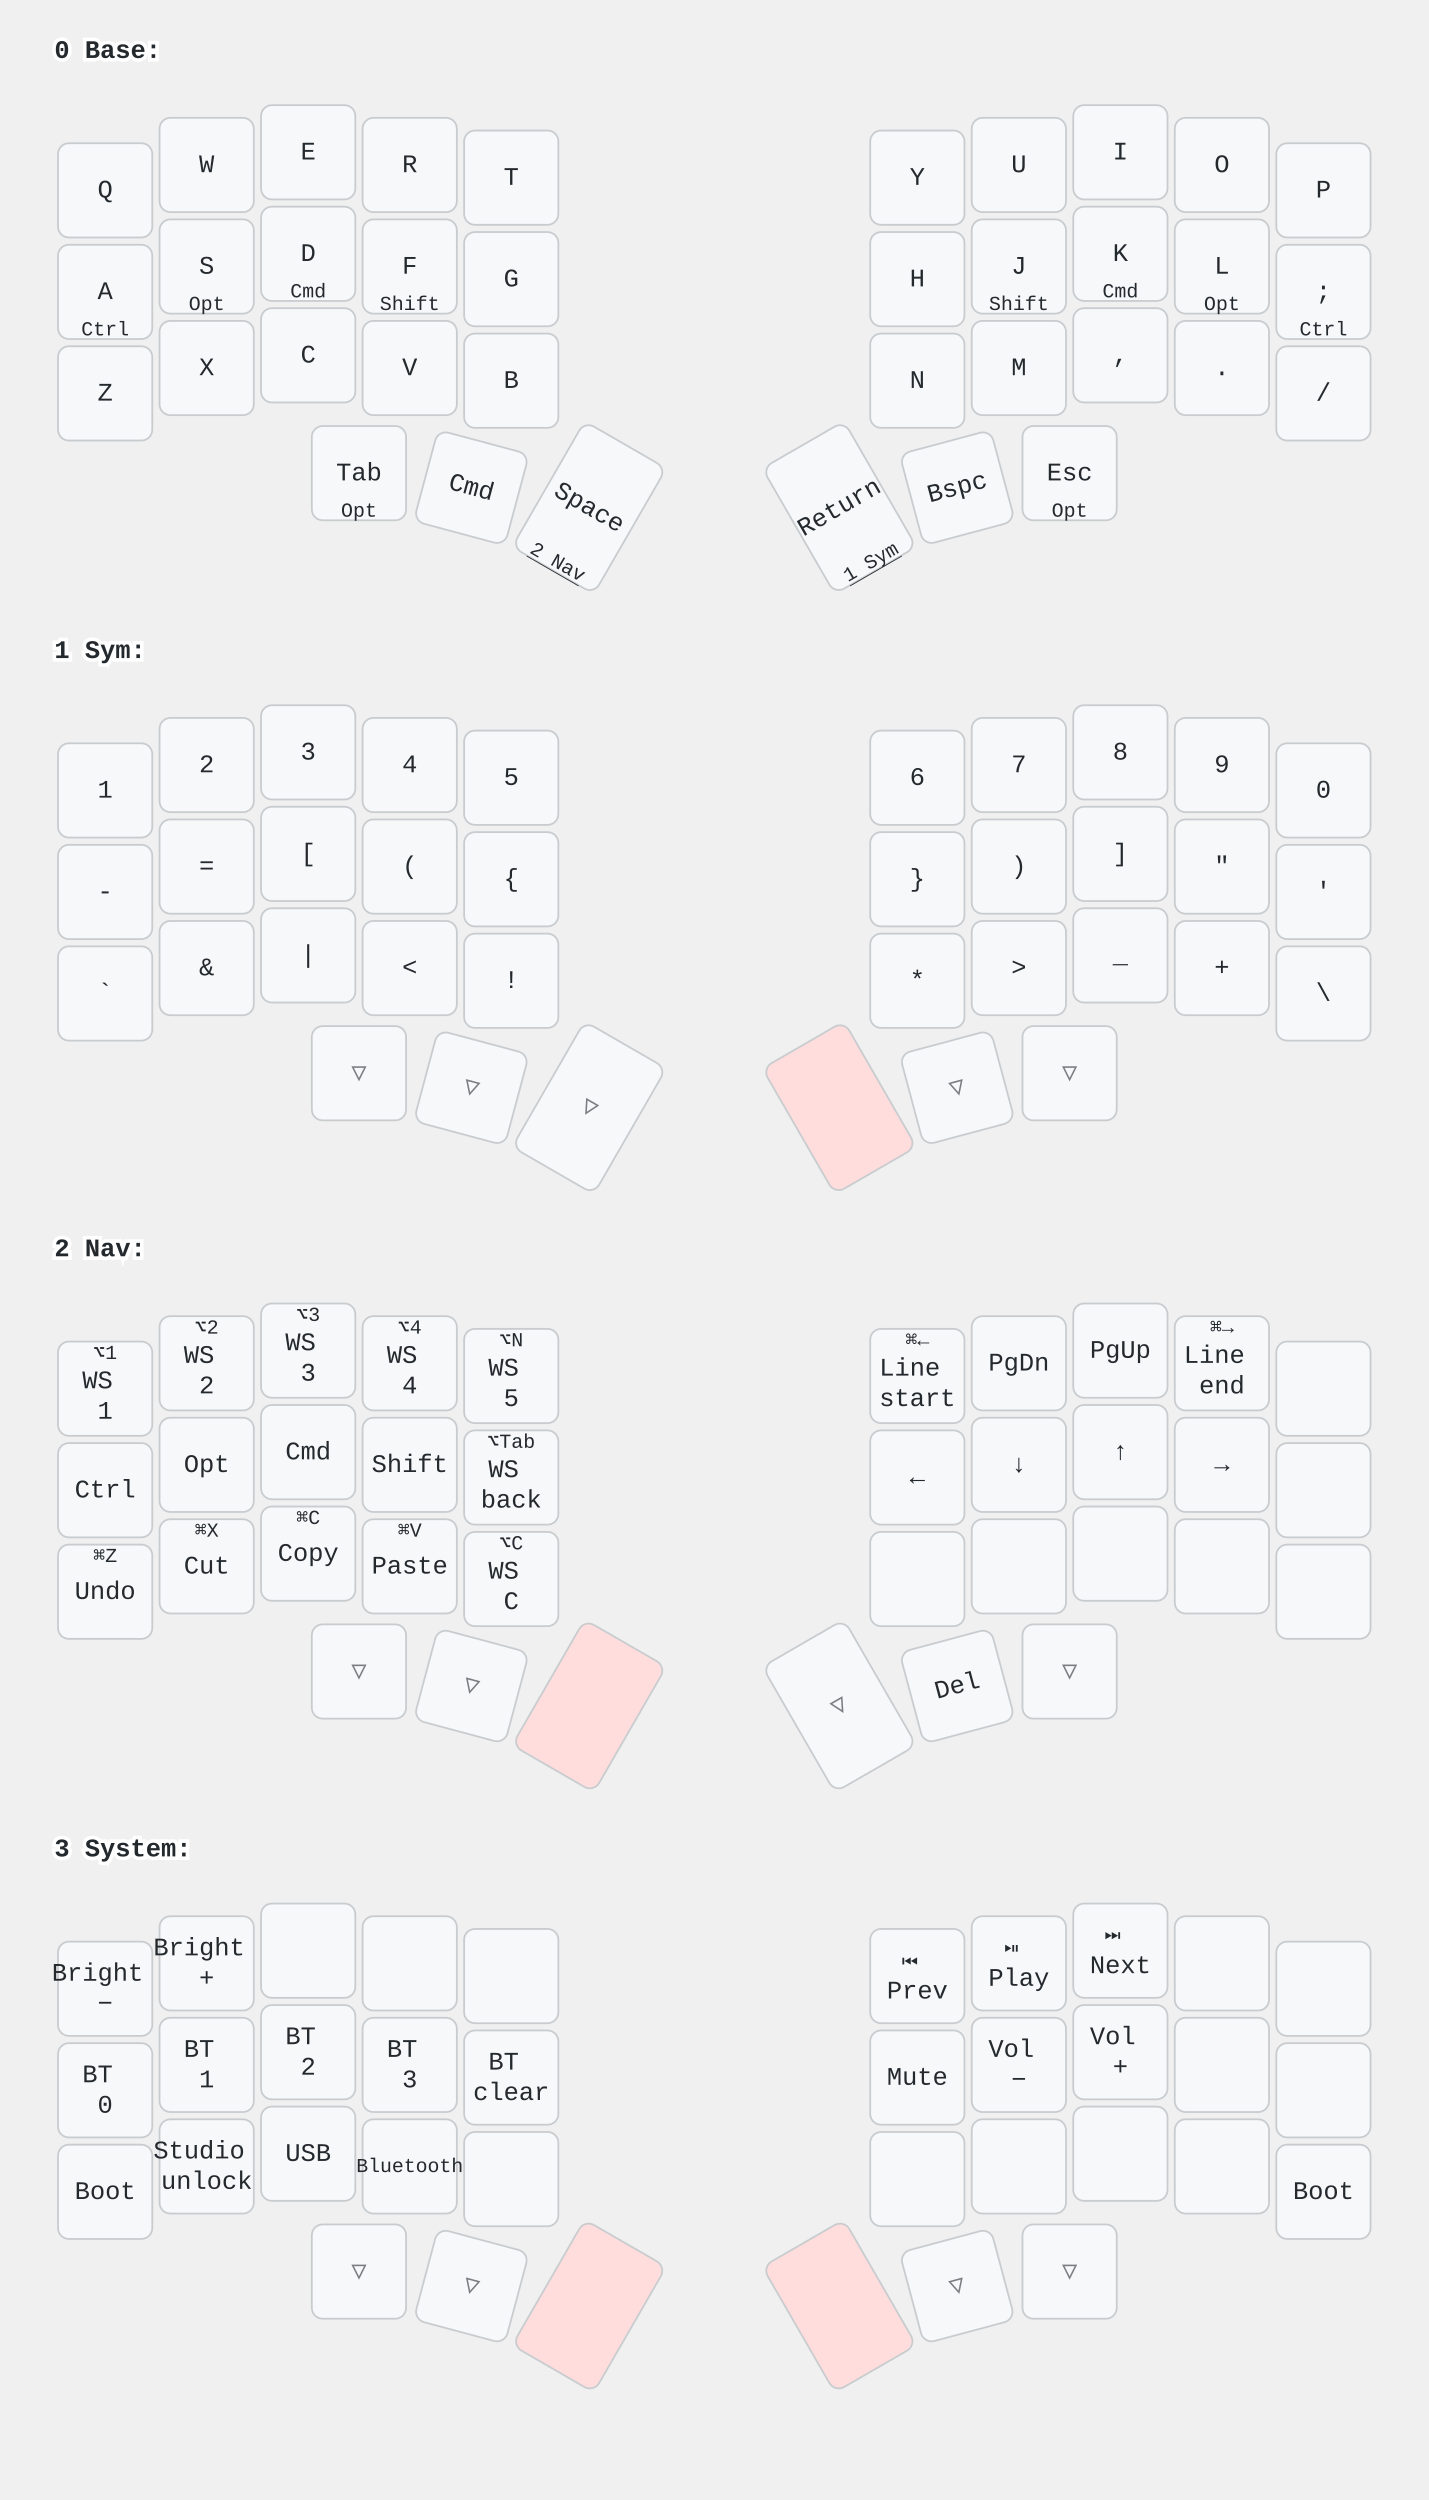
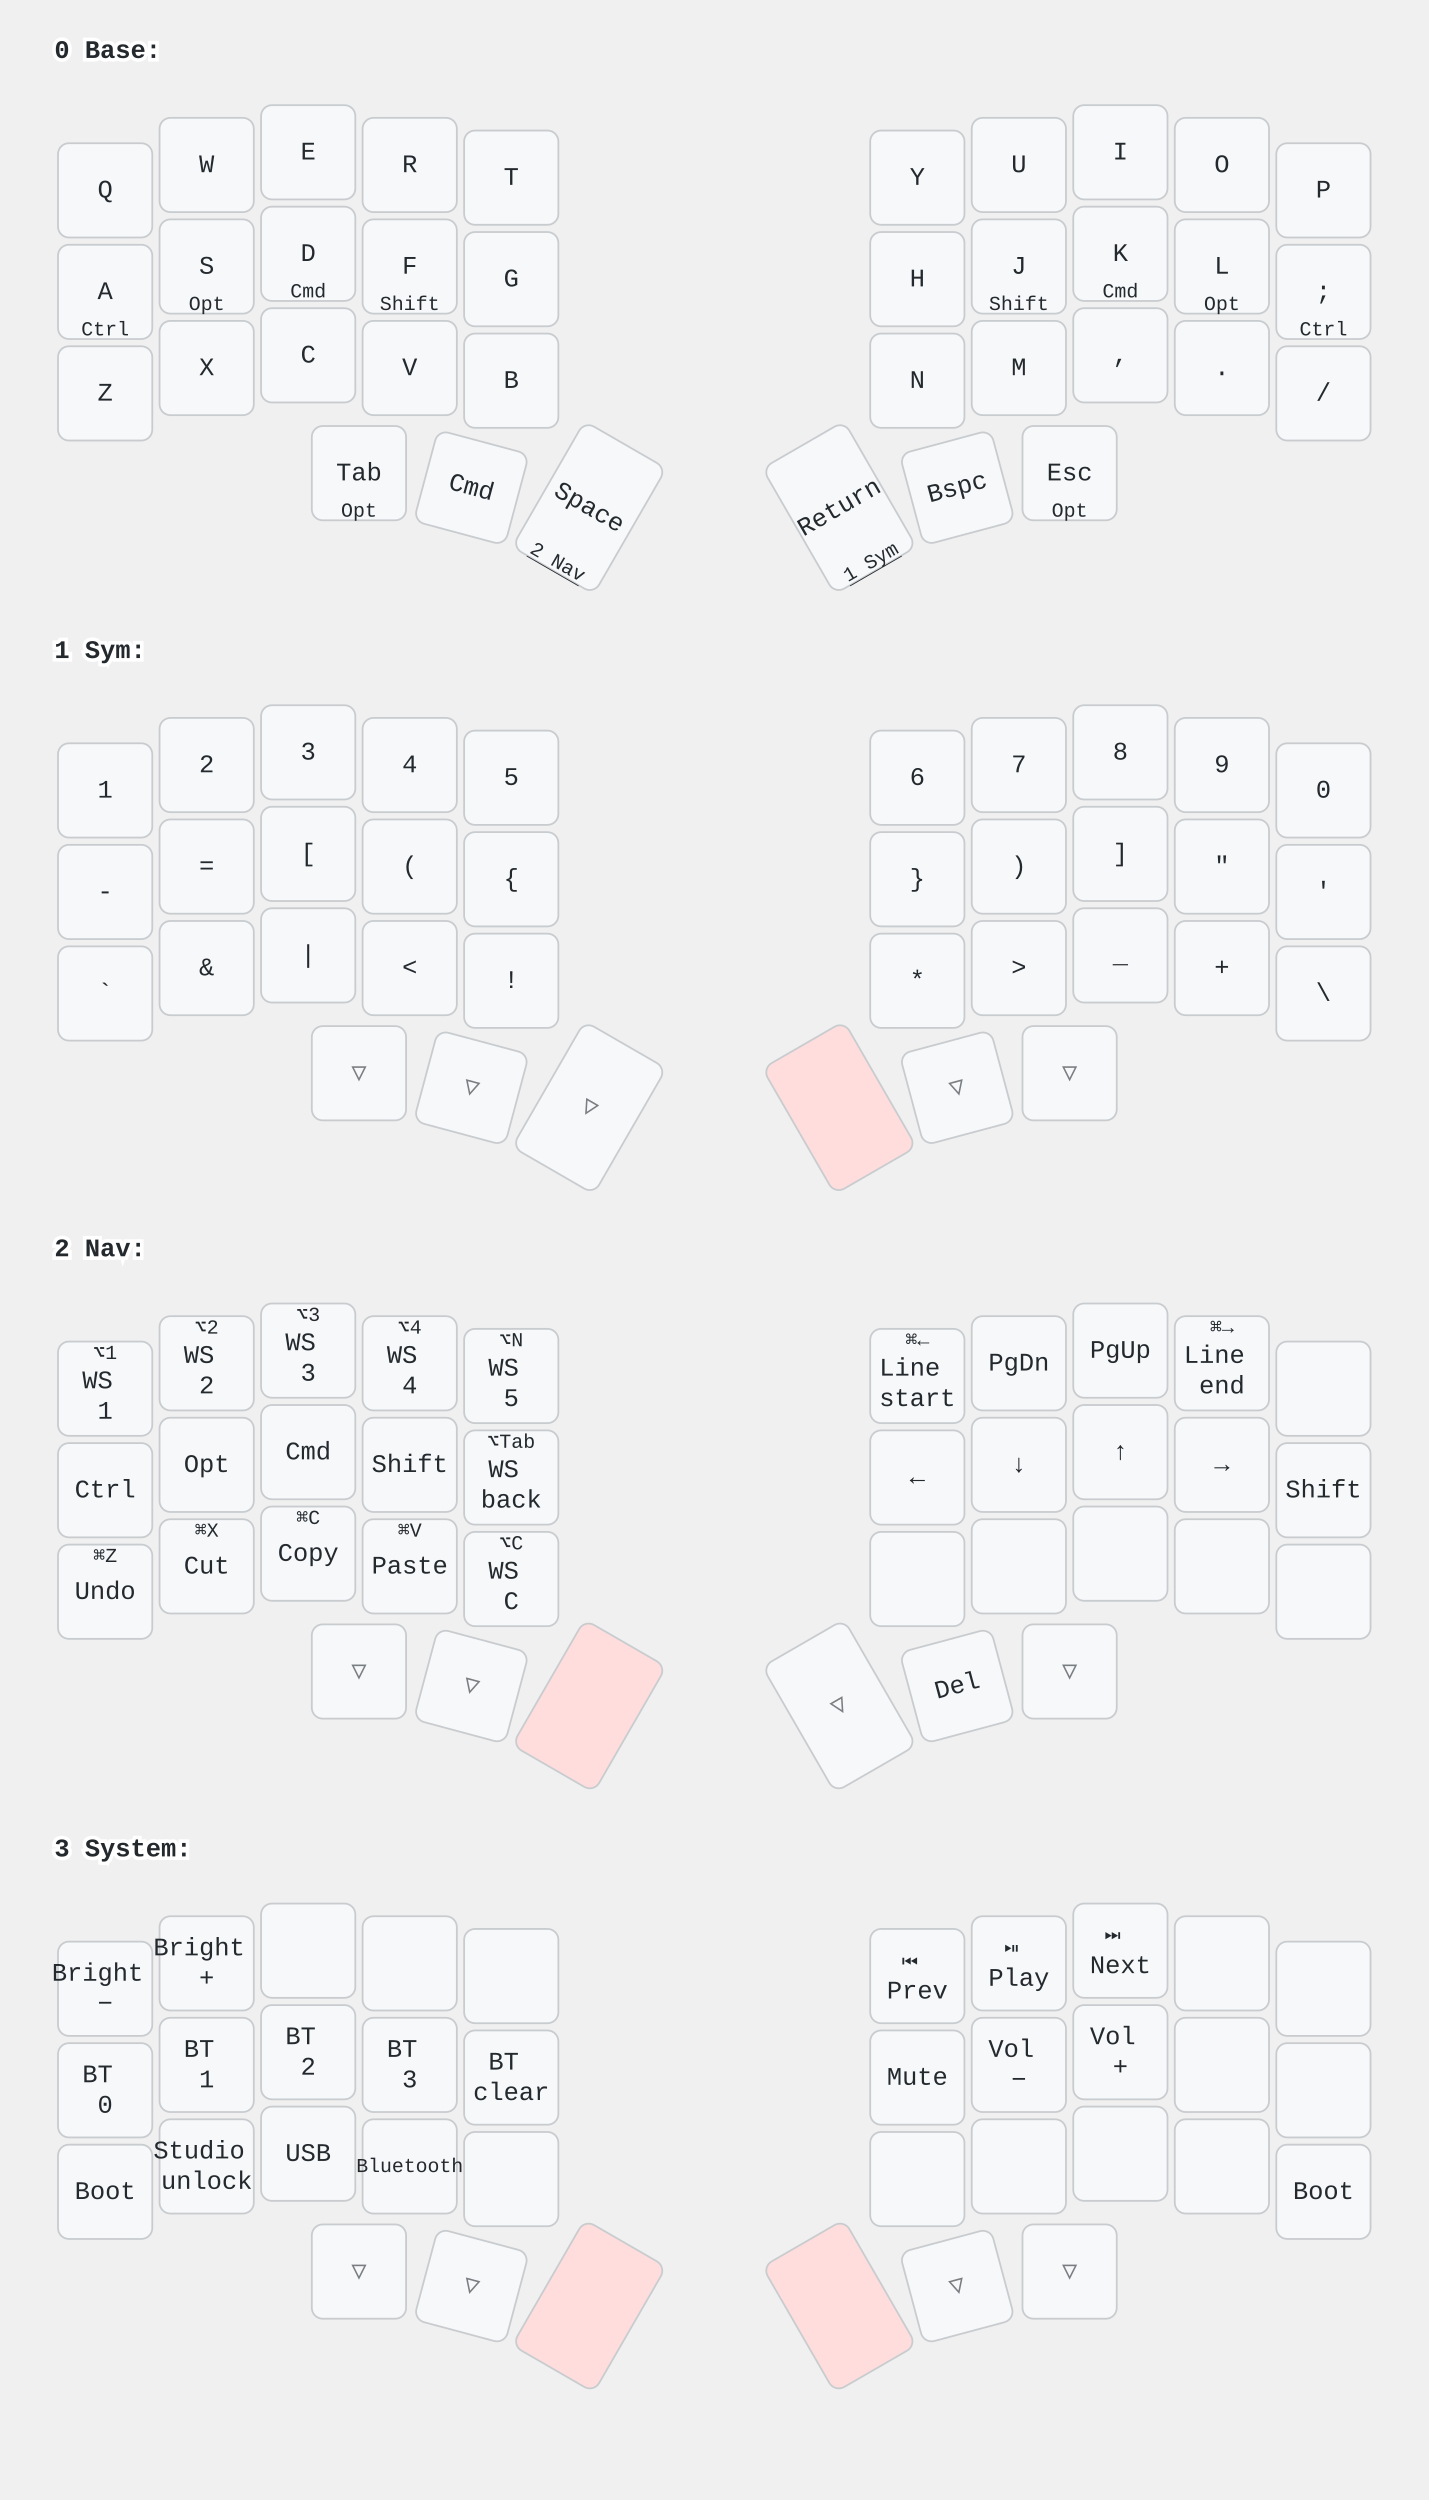
<svg xmlns="http://www.w3.org/2000/svg" width="788" height="1379" viewBox="0 0 788 1379" class="keymap">
  <style>/* inherit to force styles through use tags */
svg path {
    fill: inherit;
}

/* font and background color specifications */
svg.keymap {
    font-family: SFMono-Regular,Consolas,Liberation Mono,Menlo,monospace;
    font-size: 14px;
    font-kerning: normal;
    text-rendering: optimizeLegibility;
    fill: #24292e;
}

/* default key styling */
rect.key {
    fill: #f6f8fa;
}

rect.key, rect.combo {
    stroke: #c9cccf;
    stroke-width: 1;
}

/* default key side styling, only used is draw_key_sides is set */
rect.side {
    filter: brightness(90%);
}

/* color accent for combo boxes */
rect.combo, rect.combo-separate {
    fill: #cdf;
}

/* color accent for held keys */
rect.held, rect.combo.held {
    fill: #fdd;
}

/* color accent for ghost (optional) keys */
rect.ghost, rect.combo.ghost {
    stroke-dasharray: 4, 4;
    stroke-width: 2;
}

text {
    text-anchor: middle;
    dominant-baseline: middle;
}

/* styling for layer labels */
text.label {
    font-weight: bold;
    text-anchor: start;
    stroke: white;
    stroke-width: 4;
    paint-order: stroke;
}

/* styling for optional footer */
text.footer {
    text-anchor: end;
    dominant-baseline: auto;
    stroke: white;
    stroke-width: 4;
    paint-order: stroke;
}

/* styling for combo tap, and key non-tap label text */
text.combo, text.hold, text.shifted, text.left, text.right, text.tl, text.tr, text.bl, text.br {
    font-size: 11px;
}

text.hold, text.bl, text.br {
    text-anchor: middle;
    dominant-baseline: auto;
}

text.shifted, text.tl, text.tr {
    text-anchor: middle;
    dominant-baseline: hanging;
}

text.left, text.tl, text.bl {
    text-anchor: start;
}

text.right, text.tr, text.br {
    text-anchor: end;
}

text.layer-activator {
    text-decoration: underline;
}

/* styling for hold/shifted label text in combo box */
text.combo.hold, text.combo.shifted, text.combo.left, text.combo.right {
    font-size: 8px;
}

/* lighter symbol for transparent keys */
text.trans {
    fill: #7b7e81;
}

/* styling for combo dendrons */
path.combo {
    stroke-width: 1;
    stroke: gray;
    fill: none;
}

/* Start Tabler Icons Cleanup */
/* cannot use height/width with glyphs */
.icon-tabler &gt; path {
    fill: inherit;
    stroke: inherit;
    stroke-width: 2;
}
/* hide tabler's default box */
.icon-tabler &gt; path[stroke="none"][fill="none"] {
    visibility: hidden;
}
/* End Tabler Icons Cleanup */

@media (prefers-color-scheme: dark) {
svg.keymap { fill: #d1d6db; }
rect.key { fill: #3f4750; }
rect.key, rect.combo { stroke: #60666c; }
rect.combo, rect.combo-separate { fill: #1f3d7a; }
rect.held, rect.combo.held { fill: #854747; }
text.label, text.footer { stroke: black; }
text.trans { fill: #7e8184; }
path.combo { stroke: #7f7f7f; }

}</style>
  <g transform="translate(30, 0)" class="layer-0 Base">
    <text x="0" y="28" class="label" id="Base">0 Base:</text>
    <g transform="translate(0, 56)">
      <g transform="translate(28, 49)" class="key keypos-0">
        <rect rx="6" ry="6" x="-26" y="-26" width="52" height="52" class="key" />
        <text x="0" y="0" class="key tap">Q</text>
      </g>
      <g transform="translate(84, 35)" class="key keypos-1">
        <rect rx="6" ry="6" x="-26" y="-26" width="52" height="52" class="key" />
        <text x="0" y="0" class="key tap">W</text>
      </g>
      <g transform="translate(140, 28)" class="key keypos-2">
        <rect rx="6" ry="6" x="-26" y="-26" width="52" height="52" class="key" />
        <text x="0" y="0" class="key tap">E</text>
      </g>
      <g transform="translate(196, 35)" class="key keypos-3">
        <rect rx="6" ry="6" x="-26" y="-26" width="52" height="52" class="key" />
        <text x="0" y="0" class="key tap">R</text>
      </g>
      <g transform="translate(252, 42)" class="key keypos-4">
        <rect rx="6" ry="6" x="-26" y="-26" width="52" height="52" class="key" />
        <text x="0" y="0" class="key tap">T</text>
      </g>
      <g transform="translate(476, 42)" class="key keypos-5">
        <rect rx="6" ry="6" x="-26" y="-26" width="52" height="52" class="key" />
        <text x="0" y="0" class="key tap">Y</text>
      </g>
      <g transform="translate(532, 35)" class="key keypos-6">
        <rect rx="6" ry="6" x="-26" y="-26" width="52" height="52" class="key" />
        <text x="0" y="0" class="key tap">U</text>
      </g>
      <g transform="translate(588, 28)" class="key keypos-7">
        <rect rx="6" ry="6" x="-26" y="-26" width="52" height="52" class="key" />
        <text x="0" y="0" class="key tap">I</text>
      </g>
      <g transform="translate(644, 35)" class="key keypos-8">
        <rect rx="6" ry="6" x="-26" y="-26" width="52" height="52" class="key" />
        <text x="0" y="0" class="key tap">O</text>
      </g>
      <g transform="translate(700, 49)" class="key keypos-9">
        <rect rx="6" ry="6" x="-26" y="-26" width="52" height="52" class="key" />
        <text x="0" y="0" class="key tap">P</text>
      </g>
      <g transform="translate(28, 105)" class="key keypos-10">
        <rect rx="6" ry="6" x="-26" y="-26" width="52" height="52" class="key" />
        <text x="0" y="0" class="key tap">A</text>
        <text x="0" y="24" class="key hold">Ctrl</text>
      </g>
      <g transform="translate(84, 91)" class="key keypos-11">
        <rect rx="6" ry="6" x="-26" y="-26" width="52" height="52" class="key" />
        <text x="0" y="0" class="key tap">S</text>
        <text x="0" y="24" class="key hold">Opt</text>
      </g>
      <g transform="translate(140, 84)" class="key keypos-12">
        <rect rx="6" ry="6" x="-26" y="-26" width="52" height="52" class="key" />
        <text x="0" y="0" class="key tap">D</text>
        <text x="0" y="24" class="key hold">Cmd</text>
      </g>
      <g transform="translate(196, 91)" class="key keypos-13">
        <rect rx="6" ry="6" x="-26" y="-26" width="52" height="52" class="key" />
        <text x="0" y="0" class="key tap">F</text>
        <text x="0" y="24" class="key hold">Shift</text>
      </g>
      <g transform="translate(252, 98)" class="key keypos-14">
        <rect rx="6" ry="6" x="-26" y="-26" width="52" height="52" class="key" />
        <text x="0" y="0" class="key tap">G</text>
      </g>
      <g transform="translate(476, 98)" class="key keypos-15">
        <rect rx="6" ry="6" x="-26" y="-26" width="52" height="52" class="key" />
        <text x="0" y="0" class="key tap">H</text>
      </g>
      <g transform="translate(532, 91)" class="key keypos-16">
        <rect rx="6" ry="6" x="-26" y="-26" width="52" height="52" class="key" />
        <text x="0" y="0" class="key tap">J</text>
        <text x="0" y="24" class="key hold">Shift</text>
      </g>
      <g transform="translate(588, 84)" class="key keypos-17">
        <rect rx="6" ry="6" x="-26" y="-26" width="52" height="52" class="key" />
        <text x="0" y="0" class="key tap">K</text>
        <text x="0" y="24" class="key hold">Cmd</text>
      </g>
      <g transform="translate(644, 91)" class="key keypos-18">
        <rect rx="6" ry="6" x="-26" y="-26" width="52" height="52" class="key" />
        <text x="0" y="0" class="key tap">L</text>
        <text x="0" y="24" class="key hold">Opt</text>
      </g>
      <g transform="translate(700, 105)" class="key keypos-19">
        <rect rx="6" ry="6" x="-26" y="-26" width="52" height="52" class="key" />
        <text x="0" y="0" class="key tap">;</text>
        <text x="0" y="24" class="key hold">Ctrl</text>
      </g>
      <g transform="translate(28, 161)" class="key keypos-20">
        <rect rx="6" ry="6" x="-26" y="-26" width="52" height="52" class="key" />
        <text x="0" y="0" class="key tap">Z</text>
      </g>
      <g transform="translate(84, 147)" class="key keypos-21">
        <rect rx="6" ry="6" x="-26" y="-26" width="52" height="52" class="key" />
        <text x="0" y="0" class="key tap">X</text>
      </g>
      <g transform="translate(140, 140)" class="key keypos-22">
        <rect rx="6" ry="6" x="-26" y="-26" width="52" height="52" class="key" />
        <text x="0" y="0" class="key tap">C</text>
      </g>
      <g transform="translate(196, 147)" class="key keypos-23">
        <rect rx="6" ry="6" x="-26" y="-26" width="52" height="52" class="key" />
        <text x="0" y="0" class="key tap">V</text>
      </g>
      <g transform="translate(252, 154)" class="key keypos-24">
        <rect rx="6" ry="6" x="-26" y="-26" width="52" height="52" class="key" />
        <text x="0" y="0" class="key tap">B</text>
      </g>
      <g transform="translate(476, 154)" class="key keypos-25">
        <rect rx="6" ry="6" x="-26" y="-26" width="52" height="52" class="key" />
        <text x="0" y="0" class="key tap">N</text>
      </g>
      <g transform="translate(532, 147)" class="key keypos-26">
        <rect rx="6" ry="6" x="-26" y="-26" width="52" height="52" class="key" />
        <text x="0" y="0" class="key tap">M</text>
      </g>
      <g transform="translate(588, 140)" class="key keypos-27">
        <rect rx="6" ry="6" x="-26" y="-26" width="52" height="52" class="key" />
        <text x="0" y="0" class="key tap">,</text>
      </g>
      <g transform="translate(644, 147)" class="key keypos-28">
        <rect rx="6" ry="6" x="-26" y="-26" width="52" height="52" class="key" />
        <text x="0" y="0" class="key tap">.</text>
      </g>
      <g transform="translate(700, 161)" class="key keypos-29">
        <rect rx="6" ry="6" x="-26" y="-26" width="52" height="52" class="key" />
        <text x="0" y="0" class="key tap">/</text>
      </g>
      <g transform="translate(168, 205)" class="key keypos-30">
        <rect rx="6" ry="6" x="-26" y="-26" width="52" height="52" class="key" />
        <text x="0" y="0" class="key tap">Tab</text>
        <text x="0" y="24" class="key hold">Opt</text>
      </g>
      <g transform="translate(230, 213) rotate(15.0)" class="key keypos-31">
        <rect rx="6" ry="6" x="-26" y="-26" width="52" height="52" class="key" />
        <text x="0" y="0" class="key tap">Cmd</text>
      </g>
      <g transform="translate(295, 224) rotate(30.0)" class="key keypos-32">
        <rect rx="6" ry="6" x="-26" y="-40" width="52" height="80" class="key" />
        <text x="0" y="0" class="key tap">Space</text>
        <a href="#Nav">
          <text x="0" y="38" class="key hold layer-activator">2 Nav</text>
        </a>
      </g>
      <g transform="translate(433, 224) rotate(-30.0)" class="key keypos-33">
        <rect rx="6" ry="6" x="-26" y="-40" width="52" height="80" class="key" />
        <text x="0" y="0" class="key tap">Return</text>
        <a href="#Sym">
          <text x="0" y="38" class="key hold layer-activator">1 Sym</text>
        </a>
      </g>
      <g transform="translate(498, 213) rotate(-15.0)" class="key keypos-34">
        <rect rx="6" ry="6" x="-26" y="-26" width="52" height="52" class="key" />
        <text x="0" y="0" class="key tap">Bspc</text>
      </g>
      <g transform="translate(560, 205)" class="key keypos-35">
        <rect rx="6" ry="6" x="-26" y="-26" width="52" height="52" class="key" />
        <text x="0" y="0" class="key tap">Esc</text>
        <text x="0" y="24" class="key hold">Opt</text>
      </g>
    </g>
  </g>
  <g transform="translate(30, 331)" class="layer-1 Sym">
    <text x="0" y="28" class="label" id="Sym">1 Sym:</text>
    <g transform="translate(0, 56)">
      <g transform="translate(28, 49)" class="key keypos-0">
        <rect rx="6" ry="6" x="-26" y="-26" width="52" height="52" class="key" />
        <text x="0" y="0" class="key tap">1</text>
      </g>
      <g transform="translate(84, 35)" class="key keypos-1">
        <rect rx="6" ry="6" x="-26" y="-26" width="52" height="52" class="key" />
        <text x="0" y="0" class="key tap">2</text>
      </g>
      <g transform="translate(140, 28)" class="key keypos-2">
        <rect rx="6" ry="6" x="-26" y="-26" width="52" height="52" class="key" />
        <text x="0" y="0" class="key tap">3</text>
      </g>
      <g transform="translate(196, 35)" class="key keypos-3">
        <rect rx="6" ry="6" x="-26" y="-26" width="52" height="52" class="key" />
        <text x="0" y="0" class="key tap">4</text>
      </g>
      <g transform="translate(252, 42)" class="key keypos-4">
        <rect rx="6" ry="6" x="-26" y="-26" width="52" height="52" class="key" />
        <text x="0" y="0" class="key tap">5</text>
      </g>
      <g transform="translate(476, 42)" class="key keypos-5">
        <rect rx="6" ry="6" x="-26" y="-26" width="52" height="52" class="key" />
        <text x="0" y="0" class="key tap">6</text>
      </g>
      <g transform="translate(532, 35)" class="key keypos-6">
        <rect rx="6" ry="6" x="-26" y="-26" width="52" height="52" class="key" />
        <text x="0" y="0" class="key tap">7</text>
      </g>
      <g transform="translate(588, 28)" class="key keypos-7">
        <rect rx="6" ry="6" x="-26" y="-26" width="52" height="52" class="key" />
        <text x="0" y="0" class="key tap">8</text>
      </g>
      <g transform="translate(644, 35)" class="key keypos-8">
        <rect rx="6" ry="6" x="-26" y="-26" width="52" height="52" class="key" />
        <text x="0" y="0" class="key tap">9</text>
      </g>
      <g transform="translate(700, 49)" class="key keypos-9">
        <rect rx="6" ry="6" x="-26" y="-26" width="52" height="52" class="key" />
        <text x="0" y="0" class="key tap">0</text>
      </g>
      <g transform="translate(28, 105)" class="key keypos-10">
        <rect rx="6" ry="6" x="-26" y="-26" width="52" height="52" class="key" />
        <text x="0" y="0" class="key tap">-</text>
      </g>
      <g transform="translate(84, 91)" class="key keypos-11">
        <rect rx="6" ry="6" x="-26" y="-26" width="52" height="52" class="key" />
        <text x="0" y="0" class="key tap">=</text>
      </g>
      <g transform="translate(140, 84)" class="key keypos-12">
        <rect rx="6" ry="6" x="-26" y="-26" width="52" height="52" class="key" />
        <text x="0" y="0" class="key tap">[</text>
      </g>
      <g transform="translate(196, 91)" class="key keypos-13">
        <rect rx="6" ry="6" x="-26" y="-26" width="52" height="52" class="key" />
        <text x="0" y="0" class="key tap">(</text>
      </g>
      <g transform="translate(252, 98)" class="key keypos-14">
        <rect rx="6" ry="6" x="-26" y="-26" width="52" height="52" class="key" />
        <text x="0" y="0" class="key tap">{</text>
      </g>
      <g transform="translate(476, 98)" class="key keypos-15">
        <rect rx="6" ry="6" x="-26" y="-26" width="52" height="52" class="key" />
        <text x="0" y="0" class="key tap">}</text>
      </g>
      <g transform="translate(532, 91)" class="key keypos-16">
        <rect rx="6" ry="6" x="-26" y="-26" width="52" height="52" class="key" />
        <text x="0" y="0" class="key tap">)</text>
      </g>
      <g transform="translate(588, 84)" class="key keypos-17">
        <rect rx="6" ry="6" x="-26" y="-26" width="52" height="52" class="key" />
        <text x="0" y="0" class="key tap">]</text>
      </g>
      <g transform="translate(644, 91)" class="key keypos-18">
        <rect rx="6" ry="6" x="-26" y="-26" width="52" height="52" class="key" />
        <text x="0" y="0" class="key tap">"</text>
      </g>
      <g transform="translate(700, 105)" class="key keypos-19">
        <rect rx="6" ry="6" x="-26" y="-26" width="52" height="52" class="key" />
        <text x="0" y="0" class="key tap">'</text>
      </g>
      <g transform="translate(28, 161)" class="key keypos-20">
        <rect rx="6" ry="6" x="-26" y="-26" width="52" height="52" class="key" />
        <text x="0" y="0" class="key tap">`</text>
      </g>
      <g transform="translate(84, 147)" class="key keypos-21">
        <rect rx="6" ry="6" x="-26" y="-26" width="52" height="52" class="key" />
        <text x="0" y="0" class="key tap">&amp;</text>
      </g>
      <g transform="translate(140, 140)" class="key keypos-22">
        <rect rx="6" ry="6" x="-26" y="-26" width="52" height="52" class="key" />
        <text x="0" y="0" class="key tap">|</text>
      </g>
      <g transform="translate(196, 147)" class="key keypos-23">
        <rect rx="6" ry="6" x="-26" y="-26" width="52" height="52" class="key" />
        <text x="0" y="0" class="key tap">&lt;</text>
      </g>
      <g transform="translate(252, 154)" class="key keypos-24">
        <rect rx="6" ry="6" x="-26" y="-26" width="52" height="52" class="key" />
        <text x="0" y="0" class="key tap">!</text>
      </g>
      <g transform="translate(476, 154)" class="key keypos-25">
        <rect rx="6" ry="6" x="-26" y="-26" width="52" height="52" class="key" />
        <text x="0" y="0" class="key tap">*</text>
      </g>
      <g transform="translate(532, 147)" class="key keypos-26">
        <rect rx="6" ry="6" x="-26" y="-26" width="52" height="52" class="key" />
        <text x="0" y="0" class="key tap">&gt;</text>
      </g>
      <g transform="translate(588, 140)" class="key keypos-27">
        <rect rx="6" ry="6" x="-26" y="-26" width="52" height="52" class="key" />
        <text x="0" y="0" class="key tap">_</text>
      </g>
      <g transform="translate(644, 147)" class="key keypos-28">
        <rect rx="6" ry="6" x="-26" y="-26" width="52" height="52" class="key" />
        <text x="0" y="0" class="key tap">+</text>
      </g>
      <g transform="translate(700, 161)" class="key keypos-29">
        <rect rx="6" ry="6" x="-26" y="-26" width="52" height="52" class="key" />
        <text x="0" y="0" class="key tap">\</text>
      </g>
      <g transform="translate(168, 205)" class="key trans keypos-30">
        <rect rx="6" ry="6" x="-26" y="-26" width="52" height="52" class="key trans" />
        <text x="0" y="0" class="key trans tap">▽</text>
      </g>
      <g transform="translate(230, 213) rotate(15.0)" class="key trans keypos-31">
        <rect rx="6" ry="6" x="-26" y="-26" width="52" height="52" class="key trans" />
        <text x="0" y="0" class="key trans tap">▽</text>
      </g>
      <g transform="translate(295, 224) rotate(30.0)" class="key trans keypos-32">
        <rect rx="6" ry="6" x="-26" y="-40" width="52" height="80" class="key trans" />
        <text x="0" y="0" class="key trans tap">▽</text>
      </g>
      <g transform="translate(433, 224) rotate(-30.0)" class="key held keypos-33">
        <rect rx="6" ry="6" x="-26" y="-40" width="52" height="80" class="key held" />
      </g>
      <g transform="translate(498, 213) rotate(-15.0)" class="key trans keypos-34">
        <rect rx="6" ry="6" x="-26" y="-26" width="52" height="52" class="key trans" />
        <text x="0" y="0" class="key trans tap">▽</text>
      </g>
      <g transform="translate(560, 205)" class="key trans keypos-35">
        <rect rx="6" ry="6" x="-26" y="-26" width="52" height="52" class="key trans" />
        <text x="0" y="0" class="key trans tap">▽</text>
      </g>
    </g>
  </g>
  <g transform="translate(30, 661)" class="layer-2 Nav">
    <text x="0" y="28" class="label" id="Nav">2 Nav:</text>
    <g transform="translate(0, 56)">
      <g transform="translate(28, 49)" class="key keypos-0">
        <rect rx="6" ry="6" x="-26" y="-26" width="52" height="52" class="key" />
        <text x="0" y="0" class="key tap">
          <tspan x="0" dy="-0.3em">WS</tspan>
          <tspan x="0" dy="1.2em">1</tspan>
        </text>
        <text x="0" y="-24" class="key shifted">⌥1</text>
      </g>
      <g transform="translate(84, 35)" class="key keypos-1">
        <rect rx="6" ry="6" x="-26" y="-26" width="52" height="52" class="key" />
        <text x="0" y="0" class="key tap">
          <tspan x="0" dy="-0.3em">WS</tspan>
          <tspan x="0" dy="1.2em">2</tspan>
        </text>
        <text x="0" y="-24" class="key shifted">⌥2</text>
      </g>
      <g transform="translate(140, 28)" class="key keypos-2">
        <rect rx="6" ry="6" x="-26" y="-26" width="52" height="52" class="key" />
        <text x="0" y="0" class="key tap">
          <tspan x="0" dy="-0.3em">WS</tspan>
          <tspan x="0" dy="1.2em">3</tspan>
        </text>
        <text x="0" y="-24" class="key shifted">⌥3</text>
      </g>
      <g transform="translate(196, 35)" class="key keypos-3">
        <rect rx="6" ry="6" x="-26" y="-26" width="52" height="52" class="key" />
        <text x="0" y="0" class="key tap">
          <tspan x="0" dy="-0.3em">WS</tspan>
          <tspan x="0" dy="1.2em">4</tspan>
        </text>
        <text x="0" y="-24" class="key shifted">⌥4</text>
      </g>
      <g transform="translate(252, 42)" class="key keypos-4">
        <rect rx="6" ry="6" x="-26" y="-26" width="52" height="52" class="key" />
        <text x="0" y="0" class="key tap">
          <tspan x="0" dy="-0.3em">WS</tspan>
          <tspan x="0" dy="1.2em">5</tspan>
        </text>
        <text x="0" y="-24" class="key shifted">⌥N</text>
      </g>
      <g transform="translate(476, 42)" class="key keypos-5">
        <rect rx="6" ry="6" x="-26" y="-26" width="52" height="52" class="key" />
        <text x="0" y="0" class="key tap">
          <tspan x="0" dy="-0.3em">Line</tspan>
          <tspan x="0" dy="1.2em">start</tspan>
        </text>
        <text x="0" y="-24" class="key shifted">⌘←</text>
      </g>
      <g transform="translate(532, 35)" class="key keypos-6">
        <rect rx="6" ry="6" x="-26" y="-26" width="52" height="52" class="key" />
        <text x="0" y="0" class="key tap">PgDn</text>
      </g>
      <g transform="translate(588, 28)" class="key keypos-7">
        <rect rx="6" ry="6" x="-26" y="-26" width="52" height="52" class="key" />
        <text x="0" y="0" class="key tap">PgUp</text>
      </g>
      <g transform="translate(644, 35)" class="key keypos-8">
        <rect rx="6" ry="6" x="-26" y="-26" width="52" height="52" class="key" />
        <text x="0" y="0" class="key tap">
          <tspan x="0" dy="-0.3em">Line</tspan>
          <tspan x="0" dy="1.2em">end</tspan>
        </text>
        <text x="0" y="-24" class="key shifted">⌘→</text>
      </g>
      <g transform="translate(700, 49)" class="key keypos-9">
        <rect rx="6" ry="6" x="-26" y="-26" width="52" height="52" class="key" />
      </g>
      <g transform="translate(28, 105)" class="key keypos-10">
        <rect rx="6" ry="6" x="-26" y="-26" width="52" height="52" class="key" />
        <text x="0" y="0" class="key tap">Ctrl</text>
      </g>
      <g transform="translate(84, 91)" class="key keypos-11">
        <rect rx="6" ry="6" x="-26" y="-26" width="52" height="52" class="key" />
        <text x="0" y="0" class="key tap">Opt</text>
      </g>
      <g transform="translate(140, 84)" class="key keypos-12">
        <rect rx="6" ry="6" x="-26" y="-26" width="52" height="52" class="key" />
        <text x="0" y="0" class="key tap">Cmd</text>
      </g>
      <g transform="translate(196, 91)" class="key keypos-13">
        <rect rx="6" ry="6" x="-26" y="-26" width="52" height="52" class="key" />
        <text x="0" y="0" class="key tap">Shift</text>
      </g>
      <g transform="translate(252, 98)" class="key keypos-14">
        <rect rx="6" ry="6" x="-26" y="-26" width="52" height="52" class="key" />
        <text x="0" y="0" class="key tap">
          <tspan x="0" dy="-0.3em">WS</tspan>
          <tspan x="0" dy="1.2em">back</tspan>
        </text>
        <text x="0" y="-24" class="key shifted">⌥Tab</text>
      </g>
      <g transform="translate(476, 98)" class="key keypos-15">
        <rect rx="6" ry="6" x="-26" y="-26" width="52" height="52" class="key" />
        <text x="0" y="0" class="key tap">←</text>
      </g>
      <g transform="translate(532, 91)" class="key keypos-16">
        <rect rx="6" ry="6" x="-26" y="-26" width="52" height="52" class="key" />
        <text x="0" y="0" class="key tap">↓</text>
      </g>
      <g transform="translate(588, 84)" class="key keypos-17">
        <rect rx="6" ry="6" x="-26" y="-26" width="52" height="52" class="key" />
        <text x="0" y="0" class="key tap">↑</text>
      </g>
      <g transform="translate(644, 91)" class="key keypos-18">
        <rect rx="6" ry="6" x="-26" y="-26" width="52" height="52" class="key" />
        <text x="0" y="0" class="key tap">→</text>
      </g>
      <g transform="translate(700, 105)" class="key keypos-19">
        <rect rx="6" ry="6" x="-26" y="-26" width="52" height="52" class="key" />
+         <text x="0" y="0" class="key tap">Shift</text>
      </g>
      <g transform="translate(28, 161)" class="key keypos-20">
        <rect rx="6" ry="6" x="-26" y="-26" width="52" height="52" class="key" />
        <text x="0" y="0" class="key tap">Undo</text>
        <text x="0" y="-24" class="key shifted">⌘Z</text>
      </g>
      <g transform="translate(84, 147)" class="key keypos-21">
        <rect rx="6" ry="6" x="-26" y="-26" width="52" height="52" class="key" />
        <text x="0" y="0" class="key tap">Cut</text>
        <text x="0" y="-24" class="key shifted">⌘X</text>
      </g>
      <g transform="translate(140, 140)" class="key keypos-22">
        <rect rx="6" ry="6" x="-26" y="-26" width="52" height="52" class="key" />
        <text x="0" y="0" class="key tap">Copy</text>
        <text x="0" y="-24" class="key shifted">⌘C</text>
      </g>
      <g transform="translate(196, 147)" class="key keypos-23">
        <rect rx="6" ry="6" x="-26" y="-26" width="52" height="52" class="key" />
        <text x="0" y="0" class="key tap">Paste</text>
        <text x="0" y="-24" class="key shifted">⌘V</text>
      </g>
      <g transform="translate(252, 154)" class="key keypos-24">
        <rect rx="6" ry="6" x="-26" y="-26" width="52" height="52" class="key" />
        <text x="0" y="0" class="key tap">
          <tspan x="0" dy="-0.3em">WS</tspan>
          <tspan x="0" dy="1.2em">C</tspan>
        </text>
        <text x="0" y="-24" class="key shifted">⌥C</text>
      </g>
      <g transform="translate(476, 154)" class="key keypos-25">
        <rect rx="6" ry="6" x="-26" y="-26" width="52" height="52" class="key" />
      </g>
      <g transform="translate(532, 147)" class="key keypos-26">
        <rect rx="6" ry="6" x="-26" y="-26" width="52" height="52" class="key" />
      </g>
      <g transform="translate(588, 140)" class="key keypos-27">
        <rect rx="6" ry="6" x="-26" y="-26" width="52" height="52" class="key" />
      </g>
      <g transform="translate(644, 147)" class="key keypos-28">
        <rect rx="6" ry="6" x="-26" y="-26" width="52" height="52" class="key" />
      </g>
      <g transform="translate(700, 161)" class="key keypos-29">
        <rect rx="6" ry="6" x="-26" y="-26" width="52" height="52" class="key" />
      </g>
      <g transform="translate(168, 205)" class="key trans keypos-30">
        <rect rx="6" ry="6" x="-26" y="-26" width="52" height="52" class="key trans" />
        <text x="0" y="0" class="key trans tap">▽</text>
      </g>
      <g transform="translate(230, 213) rotate(15.0)" class="key trans keypos-31">
        <rect rx="6" ry="6" x="-26" y="-26" width="52" height="52" class="key trans" />
        <text x="0" y="0" class="key trans tap">▽</text>
      </g>
      <g transform="translate(295, 224) rotate(30.0)" class="key held keypos-32">
        <rect rx="6" ry="6" x="-26" y="-40" width="52" height="80" class="key held" />
      </g>
      <g transform="translate(433, 224) rotate(-30.0)" class="key trans keypos-33">
        <rect rx="6" ry="6" x="-26" y="-40" width="52" height="80" class="key trans" />
        <text x="0" y="0" class="key trans tap">▽</text>
      </g>
      <g transform="translate(498, 213) rotate(-15.0)" class="key keypos-34">
        <rect rx="6" ry="6" x="-26" y="-26" width="52" height="52" class="key" />
        <text x="0" y="0" class="key tap">Del</text>
      </g>
      <g transform="translate(560, 205)" class="key trans keypos-35">
        <rect rx="6" ry="6" x="-26" y="-26" width="52" height="52" class="key trans" />
        <text x="0" y="0" class="key trans tap">▽</text>
      </g>
    </g>
  </g>
  <g transform="translate(30, 992)" class="layer-3 System">
    <text x="0" y="28" class="label" id="System">3 System:</text>
    <g transform="translate(0, 56)">
      <g transform="translate(28, 49)" class="key keypos-0">
        <rect rx="6" ry="6" x="-26" y="-26" width="52" height="52" class="key" />
        <text x="0" y="0" class="key tap">
          <tspan x="0" dy="-0.6em">Bright</tspan>
          <tspan x="0" dy="1.2em">−</tspan>
        </text>
      </g>
      <g transform="translate(84, 35)" class="key keypos-1">
        <rect rx="6" ry="6" x="-26" y="-26" width="52" height="52" class="key" />
        <text x="0" y="0" class="key tap">
          <tspan x="0" dy="-0.6em">Bright</tspan>
          <tspan x="0" dy="1.2em">+</tspan>
        </text>
      </g>
      <g transform="translate(140, 28)" class="key keypos-2">
        <rect rx="6" ry="6" x="-26" y="-26" width="52" height="52" class="key" />
      </g>
      <g transform="translate(196, 35)" class="key keypos-3">
        <rect rx="6" ry="6" x="-26" y="-26" width="52" height="52" class="key" />
      </g>
      <g transform="translate(252, 42)" class="key keypos-4">
        <rect rx="6" ry="6" x="-26" y="-26" width="52" height="52" class="key" />
      </g>
      <g transform="translate(476, 42)" class="key keypos-5">
        <rect rx="6" ry="6" x="-26" y="-26" width="52" height="52" class="key" />
        <text x="0" y="0" class="key tap">
          <tspan x="0" dy="-0.6em">⏮</tspan>
          <tspan x="0" dy="1.2em">Prev</tspan>
        </text>
      </g>
      <g transform="translate(532, 35)" class="key keypos-6">
        <rect rx="6" ry="6" x="-26" y="-26" width="52" height="52" class="key" />
        <text x="0" y="0" class="key tap">
          <tspan x="0" dy="-0.6em">⏯</tspan>
          <tspan x="0" dy="1.2em">Play</tspan>
        </text>
      </g>
      <g transform="translate(588, 28)" class="key keypos-7">
        <rect rx="6" ry="6" x="-26" y="-26" width="52" height="52" class="key" />
        <text x="0" y="0" class="key tap">
          <tspan x="0" dy="-0.6em">⏭</tspan>
          <tspan x="0" dy="1.2em">Next</tspan>
        </text>
      </g>
      <g transform="translate(644, 35)" class="key keypos-8">
        <rect rx="6" ry="6" x="-26" y="-26" width="52" height="52" class="key" />
      </g>
      <g transform="translate(700, 49)" class="key keypos-9">
        <rect rx="6" ry="6" x="-26" y="-26" width="52" height="52" class="key" />
      </g>
      <g transform="translate(28, 105)" class="key keypos-10">
        <rect rx="6" ry="6" x="-26" y="-26" width="52" height="52" class="key" />
        <text x="0" y="0" class="key tap">
          <tspan x="0" dy="-0.6em">BT</tspan>
          <tspan x="0" dy="1.2em">0</tspan>
        </text>
      </g>
      <g transform="translate(84, 91)" class="key keypos-11">
        <rect rx="6" ry="6" x="-26" y="-26" width="52" height="52" class="key" />
        <text x="0" y="0" class="key tap">
          <tspan x="0" dy="-0.6em">BT</tspan>
          <tspan x="0" dy="1.2em">1</tspan>
        </text>
      </g>
      <g transform="translate(140, 84)" class="key keypos-12">
        <rect rx="6" ry="6" x="-26" y="-26" width="52" height="52" class="key" />
        <text x="0" y="0" class="key tap">
          <tspan x="0" dy="-0.6em">BT</tspan>
          <tspan x="0" dy="1.2em">2</tspan>
        </text>
      </g>
      <g transform="translate(196, 91)" class="key keypos-13">
        <rect rx="6" ry="6" x="-26" y="-26" width="52" height="52" class="key" />
        <text x="0" y="0" class="key tap">
          <tspan x="0" dy="-0.6em">BT</tspan>
          <tspan x="0" dy="1.2em">3</tspan>
        </text>
      </g>
      <g transform="translate(252, 98)" class="key keypos-14">
        <rect rx="6" ry="6" x="-26" y="-26" width="52" height="52" class="key" />
        <text x="0" y="0" class="key tap">
          <tspan x="0" dy="-0.6em">BT</tspan>
          <tspan x="0" dy="1.2em">clear</tspan>
        </text>
      </g>
      <g transform="translate(476, 98)" class="key keypos-15">
        <rect rx="6" ry="6" x="-26" y="-26" width="52" height="52" class="key" />
        <text x="0" y="0" class="key tap">Mute</text>
      </g>
      <g transform="translate(532, 91)" class="key keypos-16">
        <rect rx="6" ry="6" x="-26" y="-26" width="52" height="52" class="key" />
        <text x="0" y="0" class="key tap">
          <tspan x="0" dy="-0.6em">Vol</tspan>
          <tspan x="0" dy="1.2em">−</tspan>
        </text>
      </g>
      <g transform="translate(588, 84)" class="key keypos-17">
        <rect rx="6" ry="6" x="-26" y="-26" width="52" height="52" class="key" />
        <text x="0" y="0" class="key tap">
          <tspan x="0" dy="-0.6em">Vol</tspan>
          <tspan x="0" dy="1.2em">+</tspan>
        </text>
      </g>
      <g transform="translate(644, 91)" class="key keypos-18">
        <rect rx="6" ry="6" x="-26" y="-26" width="52" height="52" class="key" />
      </g>
      <g transform="translate(700, 105)" class="key keypos-19">
        <rect rx="6" ry="6" x="-26" y="-26" width="52" height="52" class="key" />
      </g>
      <g transform="translate(28, 161)" class="key keypos-20">
        <rect rx="6" ry="6" x="-26" y="-26" width="52" height="52" class="key" />
        <text x="0" y="0" class="key tap">Boot</text>
      </g>
      <g transform="translate(84, 147)" class="key keypos-21">
        <rect rx="6" ry="6" x="-26" y="-26" width="52" height="52" class="key" />
        <text x="0" y="0" class="key tap">
          <tspan x="0" dy="-0.6em">Studio</tspan>
          <tspan x="0" dy="1.2em">unlock</tspan>
        </text>
      </g>
      <g transform="translate(140, 140)" class="key keypos-22">
        <rect rx="6" ry="6" x="-26" y="-26" width="52" height="52" class="key" />
        <text x="0" y="0" class="key tap">USB</text>
      </g>
      <g transform="translate(196, 147)" class="key keypos-23">
        <rect rx="6" ry="6" x="-26" y="-26" width="52" height="52" class="key" />
        <text x="0" y="0" class="key tap">
          <tspan style="font-size: 78%">Bluetooth</tspan>
        </text>
      </g>
      <g transform="translate(252, 154)" class="key keypos-24">
        <rect rx="6" ry="6" x="-26" y="-26" width="52" height="52" class="key" />
      </g>
      <g transform="translate(476, 154)" class="key keypos-25">
        <rect rx="6" ry="6" x="-26" y="-26" width="52" height="52" class="key" />
      </g>
      <g transform="translate(532, 147)" class="key keypos-26">
        <rect rx="6" ry="6" x="-26" y="-26" width="52" height="52" class="key" />
      </g>
      <g transform="translate(588, 140)" class="key keypos-27">
        <rect rx="6" ry="6" x="-26" y="-26" width="52" height="52" class="key" />
      </g>
      <g transform="translate(644, 147)" class="key keypos-28">
        <rect rx="6" ry="6" x="-26" y="-26" width="52" height="52" class="key" />
      </g>
      <g transform="translate(700, 161)" class="key keypos-29">
        <rect rx="6" ry="6" x="-26" y="-26" width="52" height="52" class="key" />
        <text x="0" y="0" class="key tap">Boot</text>
      </g>
      <g transform="translate(168, 205)" class="key trans keypos-30">
        <rect rx="6" ry="6" x="-26" y="-26" width="52" height="52" class="key trans" />
        <text x="0" y="0" class="key trans tap">▽</text>
      </g>
      <g transform="translate(230, 213) rotate(15.0)" class="key trans keypos-31">
        <rect rx="6" ry="6" x="-26" y="-26" width="52" height="52" class="key trans" />
        <text x="0" y="0" class="key trans tap">▽</text>
      </g>
      <g transform="translate(295, 224) rotate(30.0)" class="key held keypos-32">
        <rect rx="6" ry="6" x="-26" y="-40" width="52" height="80" class="key held" />
      </g>
      <g transform="translate(433, 224) rotate(-30.0)" class="key held keypos-33">
        <rect rx="6" ry="6" x="-26" y="-40" width="52" height="80" class="key held" />
      </g>
      <g transform="translate(498, 213) rotate(-15.0)" class="key trans keypos-34">
        <rect rx="6" ry="6" x="-26" y="-26" width="52" height="52" class="key trans" />
        <text x="0" y="0" class="key trans tap">▽</text>
      </g>
      <g transform="translate(560, 205)" class="key trans keypos-35">
        <rect rx="6" ry="6" x="-26" y="-26" width="52" height="52" class="key trans" />
        <text x="0" y="0" class="key trans tap">▽</text>
      </g>
    </g>
  </g>
</svg>
